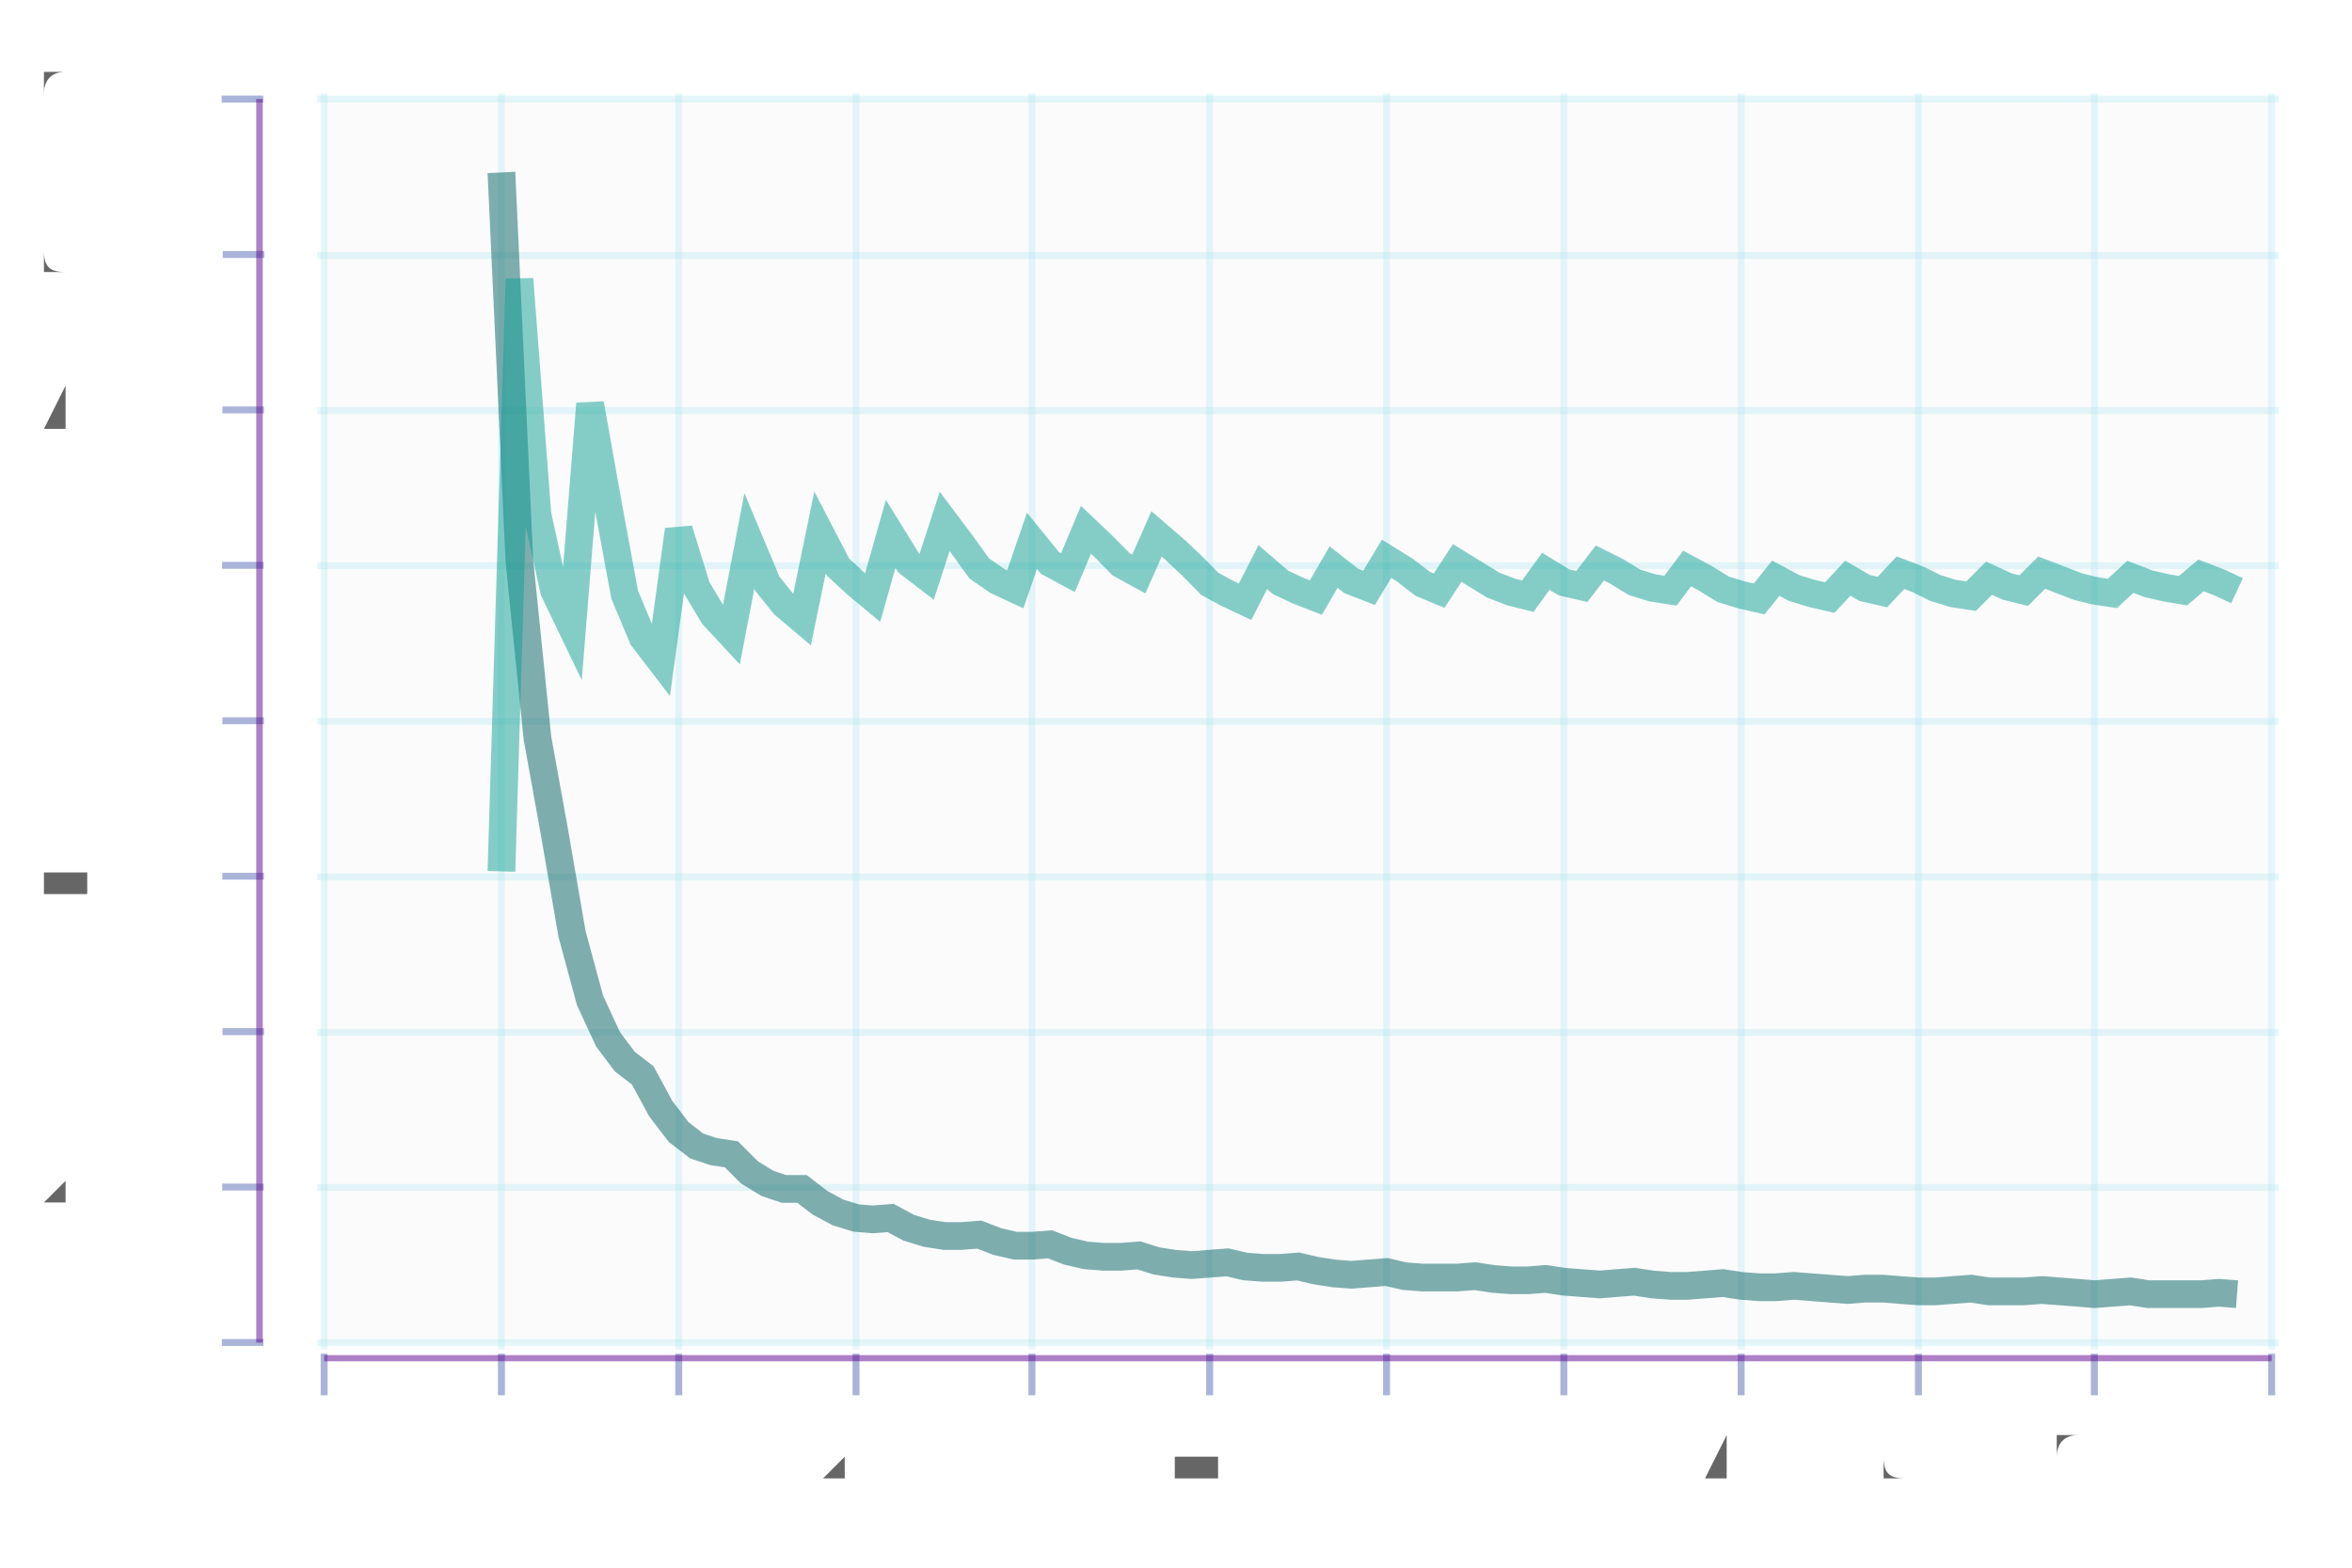
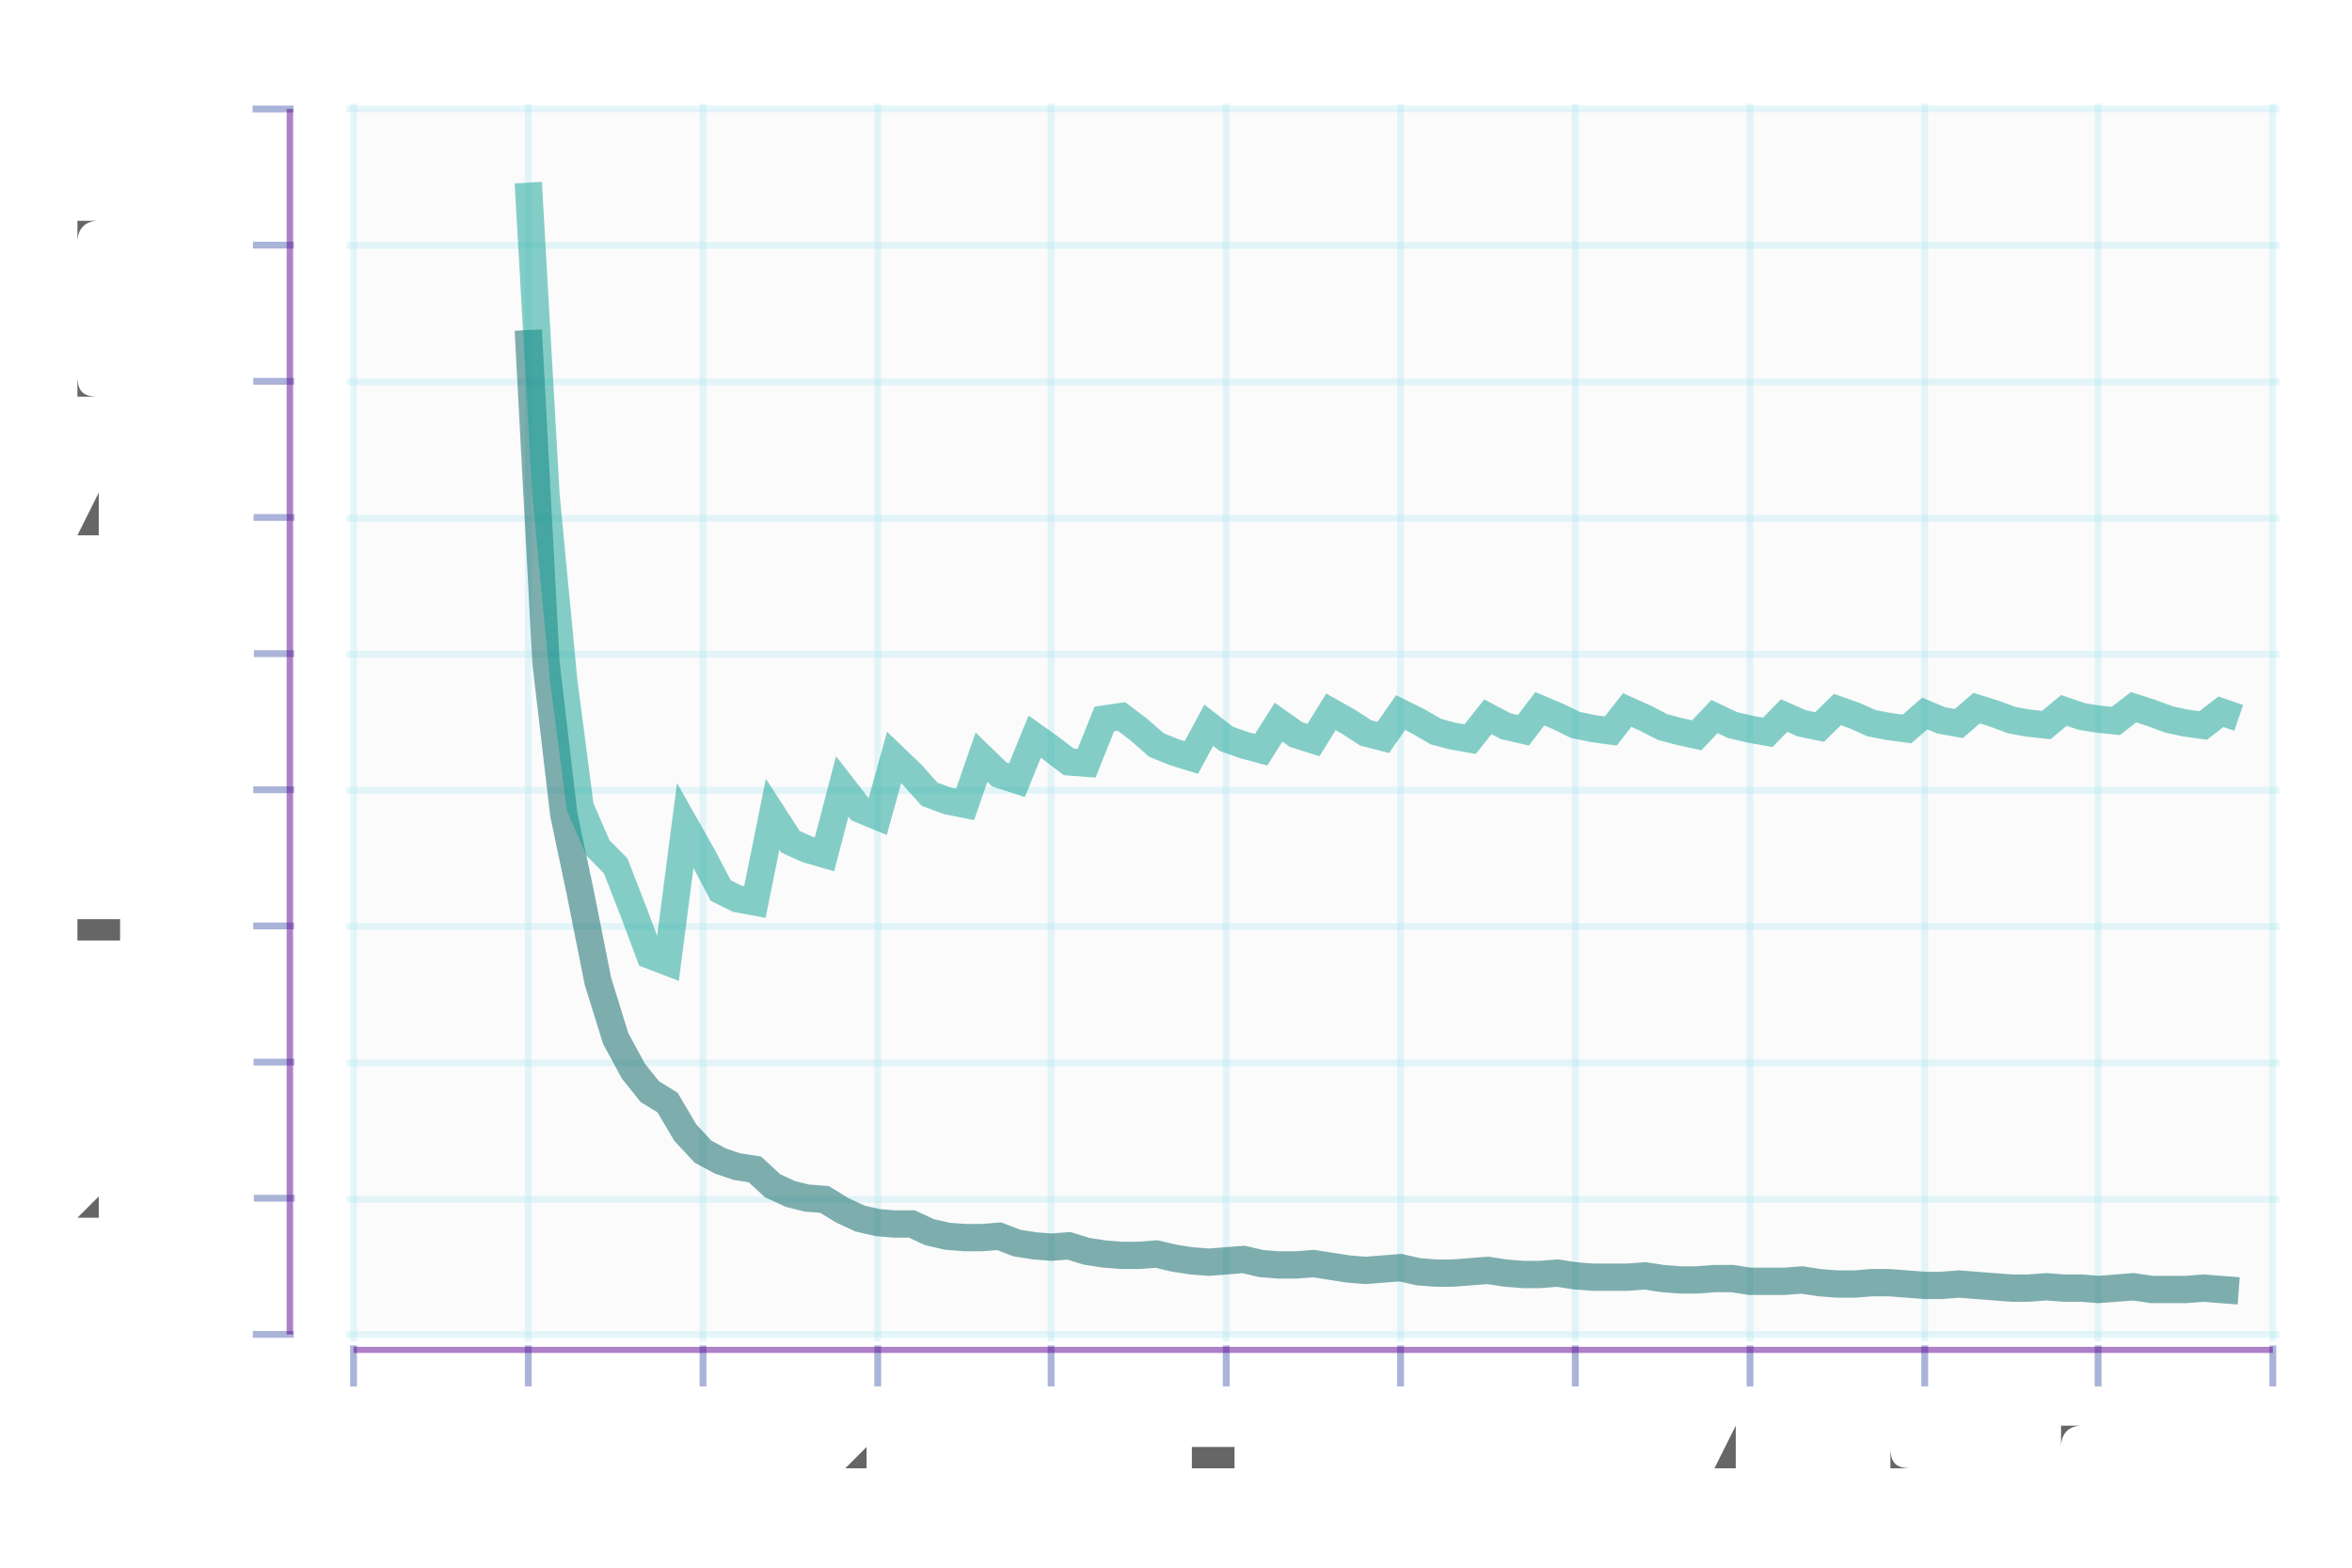
- <svg xmlns="http://www.w3.org/2000/svg" height="300.0" viewBox="-0.895 -0.549 1.698 1.095" width="450.0">
+ <svg xmlns="http://www.w3.org/2000/svg" height="300.0" viewBox="-0.92 -0.549 1.723 1.095" width="450.0">
  <g stroke-opacity="0.0" fill-opacity="3.0e-2" stroke="#000000" stroke-width="0.0" fill="#666666">
    <rect height="0.898" width="1.406" x="-0.661" y="-0.496" />
  </g>
  <g stroke-opacity="0.3" stroke="#a8e5ee" stroke-width="5.0e-3" fill="none">
    <polyline points="-0.666,0.402 0.75,0.402" />
  </g>
  <g stroke-opacity="0.3" stroke="#a8e5ee" stroke-width="5.0e-3" fill="none">
-     <polyline points="-0.666,0.29 0.75,0.29" />
-   </g>
-   <g stroke-opacity="0.3" stroke="#a8e5ee" stroke-width="5.0e-3" fill="none">
-     <polyline points="-0.666,0.178 0.75,0.178" />
-   </g>
-   <g stroke-opacity="0.3" stroke="#a8e5ee" stroke-width="5.0e-3" fill="none">
-     <polyline points="-0.666,6.565656565656564e-2 0.75,6.565656565656564e-2" />
-   </g>
-   <g stroke-opacity="0.3" stroke="#a8e5ee" stroke-width="5.0e-3" fill="none">
-     <polyline points="-0.666,-4.657687991021331e-2 0.75,-4.657687991021331e-2" />
-   </g>
-   <g stroke-opacity="0.3" stroke="#a8e5ee" stroke-width="5.0e-3" fill="none">
-     <polyline points="-0.666,-0.159 0.75,-0.159" />
-   </g>
-   <g stroke-opacity="0.3" stroke="#a8e5ee" stroke-width="5.0e-3" fill="none">
-     <polyline points="-0.666,-0.271 0.75,-0.271" />
-   </g>
-   <g stroke-opacity="0.3" stroke="#a8e5ee" stroke-width="5.0e-3" fill="none">
-     <polyline points="-0.666,-0.383 0.75,-0.383" />
+     <polyline points="-0.666,0.303 0.75,0.303" />
+   </g>
+   <g stroke-opacity="0.3" stroke="#a8e5ee" stroke-width="5.0e-3" fill="none">
+     <polyline points="-0.666,0.203 0.75,0.203" />
+   </g>
+   <g stroke-opacity="0.3" stroke="#a8e5ee" stroke-width="5.0e-3" fill="none">
+     <polyline points="-0.666,0.103 0.75,0.103" />
+   </g>
+   <g stroke-opacity="0.3" stroke="#a8e5ee" stroke-width="5.0e-3" fill="none">
+     <polyline points="-0.666,3.304651452799623e-3 0.75,3.304651452799623e-3" />
+   </g>
+   <g stroke-opacity="0.3" stroke="#a8e5ee" stroke-width="5.0e-3" fill="none">
+     <polyline points="-0.666,-9.645841127322619e-2 0.75,-9.645841127322619e-2" />
+   </g>
+   <g stroke-opacity="0.3" stroke="#a8e5ee" stroke-width="5.0e-3" fill="none">
+     <polyline points="-0.666,-0.196 0.75,-0.196" />
+   </g>
+   <g stroke-opacity="0.3" stroke="#a8e5ee" stroke-width="5.0e-3" fill="none">
+     <polyline points="-0.666,-0.296 0.75,-0.296" />
+   </g>
+   <g stroke-opacity="0.3" stroke="#a8e5ee" stroke-width="5.0e-3" fill="none">
+     <polyline points="-0.666,-0.396 0.75,-0.396" />
  </g>
  <g stroke-opacity="0.3" stroke="#a8e5ee" stroke-width="5.0e-3" fill="none">
    <polyline points="-0.666,-0.496 0.75,-0.496" />
  </g>
  <g fill-opacity="1.0" font-size="5.0e-2" stroke="none" stroke-width="0.0" fill="#666666" text-anchor="end">
    <text x="-0.75" y="0.415">1,000
    </text>
  </g>
  <g fill-opacity="1.0" font-size="5.0e-2" stroke="none" stroke-width="0.0" fill="#666666" text-anchor="end">
-     <text x="-0.75" y="0.303">2,000
-     </text>
-   </g>
-   <g fill-opacity="1.0" font-size="5.0e-2" stroke="none" stroke-width="0.0" fill="#666666" text-anchor="end">
-     <text x="-0.75" y="0.191">3,000
-     </text>
-   </g>
-   <g fill-opacity="1.0" font-size="5.0e-2" stroke="none" stroke-width="0.0" fill="#666666" text-anchor="end">
-     <text x="-0.75" y="7.867564534231197e-2">4,000
-     </text>
-   </g>
-   <g fill-opacity="1.0" font-size="5.0e-2" stroke="none" stroke-width="0.0" fill="#666666" text-anchor="end">
-     <text x="-0.75" y="-3.355780022446697e-2">5,000
-     </text>
-   </g>
-   <g fill-opacity="1.0" font-size="5.0e-2" stroke="none" stroke-width="0.0" fill="#666666" text-anchor="end">
-     <text x="-0.75" y="-0.146">6,000
-     </text>
-   </g>
-   <g fill-opacity="1.0" font-size="5.0e-2" stroke="none" stroke-width="0.0" fill="#666666" text-anchor="end">
-     <text x="-0.75" y="-0.258">7,000
-     </text>
-   </g>
-   <g fill-opacity="1.0" font-size="5.0e-2" stroke="none" stroke-width="0.0" fill="#666666" text-anchor="end">
-     <text x="-0.75" y="-0.37">8,000
-     </text>
-   </g>
-   <g fill-opacity="1.0" font-size="5.0e-2" stroke="none" stroke-width="0.0" fill="#666666" text-anchor="end">
-     <text x="-0.75" y="-0.482">9,000
+     <text x="-0.75" y="0.316">2,000
+     </text>
+   </g>
+   <g fill-opacity="1.0" font-size="5.0e-2" stroke="none" stroke-width="0.0" fill="#666666" text-anchor="end">
+     <text x="-0.75" y="0.216">3,000
+     </text>
+   </g>
+   <g fill-opacity="1.0" font-size="5.0e-2" stroke="none" stroke-width="0.0" fill="#666666" text-anchor="end">
+     <text x="-0.75" y="0.116">4,000
+     </text>
+   </g>
+   <g fill-opacity="1.0" font-size="5.0e-2" stroke="none" stroke-width="0.0" fill="#666666" text-anchor="end">
+     <text x="-0.75" y="1.6323731138545905e-2">5,000
+     </text>
+   </g>
+   <g fill-opacity="1.0" font-size="5.0e-2" stroke="none" stroke-width="0.0" fill="#666666" text-anchor="end">
+     <text x="-0.75" y="-8.343933158747985e-2">6,000
+     </text>
+   </g>
+   <g fill-opacity="1.0" font-size="5.0e-2" stroke="none" stroke-width="0.0" fill="#666666" text-anchor="end">
+     <text x="-0.75" y="-0.183">7,000
+     </text>
+   </g>
+   <g fill-opacity="1.0" font-size="5.0e-2" stroke="none" stroke-width="0.0" fill="#666666" text-anchor="end">
+     <text x="-0.75" y="-0.283">8,000
+     </text>
+   </g>
+   <g fill-opacity="1.0" font-size="5.0e-2" stroke="none" stroke-width="0.0" fill="#666666" text-anchor="end">
+     <text x="-0.75" y="-0.383">9,000
+     </text>
+   </g>
+   <g fill-opacity="1.0" font-size="5.0e-2" stroke="none" stroke-width="0.0" fill="#666666" text-anchor="end">
+     <text x="-0.75" y="-0.482">10,000
    </text>
  </g>
  <g stroke-opacity="0.4" fill-opacity="1.0" stroke="#2c429d" stroke-width="5.0e-3" fill="#5f0391">
    <g transform="rotate(-90.0, -0.7194624, 0.4023569)">
      <polyline points="-0.719,0.417 -0.719,0.387" />
    </g>
-     <g transform="rotate(-90.0, -0.7194624, 0.2901235)">
-       <polyline points="-0.719,0.305 -0.719,0.275" />
-     </g>
-     <g transform="rotate(-90.0, -0.7194624, 0.17789)">
-       <polyline points="-0.719,0.193 -0.719,0.163" />
-     </g>
-     <g transform="rotate(-90.0, -0.7194624, 6.565656565656564e-2)">
-       <polyline points="-0.719,8.065656565656563e-2 -0.719,5.0656565656565636e-2" />
-     </g>
-     <g transform="rotate(-90.0, -0.7194624, -4.657687991021331e-2)">
-       <polyline points="-0.719,-3.157687991021331e-2 -0.719,-6.157687991021331e-2" />
-     </g>
-     <g transform="rotate(-90.0, -0.7194624, -0.1588103)">
-       <polyline points="-0.719,-0.144 -0.719,-0.174" />
-     </g>
-     <g transform="rotate(-90.0, -0.7194624, -0.2710438)">
-       <polyline points="-0.719,-0.256 -0.719,-0.286" />
-     </g>
-     <g transform="rotate(-90.0, -0.7194624, -0.3832772)">
-       <polyline points="-0.719,-0.368 -0.719,-0.398" />
+     <g transform="rotate(-90.0, -0.7194624, 0.3025938)">
+       <polyline points="-0.719,0.318 -0.719,0.288" />
+     </g>
+     <g transform="rotate(-90.0, -0.7194624, 0.2028308)">
+       <polyline points="-0.719,0.218 -0.719,0.188" />
+     </g>
+     <g transform="rotate(-90.0, -0.7194624, 0.1030677)">
+       <polyline points="-0.719,0.118 -0.719,8.806771417882527e-2" />
+     </g>
+     <g transform="rotate(-90.0, -0.7194624, 3.304651452799623e-3)">
+       <polyline points="-0.719,1.8304651452799622e-2 -0.719,-1.1695348547200377e-2" />
+     </g>
+     <g transform="rotate(-90.0, -0.7194624, -9.645841127322619e-2)">
+       <polyline points="-0.719,-8.145841127322619e-2 -0.719,-0.111" />
+     </g>
+     <g transform="rotate(-90.0, -0.7194624, -0.1962215)">
+       <polyline points="-0.719,-0.181 -0.719,-0.211" />
+     </g>
+     <g transform="rotate(-90.0, -0.7194624, -0.2959845)">
+       <polyline points="-0.719,-0.281 -0.719,-0.311" />
+     </g>
+     <g transform="rotate(-90.0, -0.7194624, -0.3957476)">
+       <polyline points="-0.719,-0.381 -0.719,-0.411" />
    </g>
    <g transform="rotate(-90.0, -0.7194624, -0.4955107)">
      <polyline points="-0.719,-0.481 -0.719,-0.511" />
    </g>
  </g>
  <g stroke-opacity="0.0" fill-opacity="0.5" stroke="#666666" stroke-width="0.0" fill="#5f0391">
    <rect height="0.898" width="4.687280283736772e-3" x="-0.71" y="-0.496" />
  </g>
  <g stroke-opacity="0.3" stroke="#a8e5ee" stroke-width="5.0e-3" fill="none">
    <polyline points="-0.661,0.407 -0.661,-0.5" />
  </g>
  <g stroke-opacity="0.3" stroke="#a8e5ee" stroke-width="5.0e-3" fill="none">
    <polyline points="-0.533,0.407 -0.533,-0.5" />
  </g>
  <g stroke-opacity="0.3" stroke="#a8e5ee" stroke-width="5.0e-3" fill="none">
    <polyline points="-0.405,0.407 -0.405,-0.5" />
  </g>
  <g stroke-opacity="0.3" stroke="#a8e5ee" stroke-width="5.0e-3" fill="none">
    <polyline points="-0.277,0.407 -0.277,-0.5" />
  </g>
  <g stroke-opacity="0.3" stroke="#a8e5ee" stroke-width="5.0e-3" fill="none">
    <polyline points="-0.15,0.407 -0.15,-0.5" />
  </g>
  <g stroke-opacity="0.3" stroke="#a8e5ee" stroke-width="5.0e-3" fill="none">
    <polyline points="-2.169678125883301e-2,0.407 -2.169678125883301e-2,-0.5" />
  </g>
  <g stroke-opacity="0.3" stroke="#a8e5ee" stroke-width="5.0e-3" fill="none">
    <polyline points="0.106,0.407 0.106,-0.5" />
  </g>
  <g stroke-opacity="0.3" stroke="#a8e5ee" stroke-width="5.0e-3" fill="none">
    <polyline points="0.234,0.407 0.234,-0.5" />
  </g>
  <g stroke-opacity="0.3" stroke="#a8e5ee" stroke-width="5.0e-3" fill="none">
    <polyline points="0.362,0.407 0.362,-0.5" />
  </g>
  <g stroke-opacity="0.3" stroke="#a8e5ee" stroke-width="5.0e-3" fill="none">
    <polyline points="0.49,0.407 0.49,-0.5" />
  </g>
  <g stroke-opacity="0.3" stroke="#a8e5ee" stroke-width="5.0e-3" fill="none">
    <polyline points="0.617,0.407 0.617,-0.5" />
  </g>
  <g stroke-opacity="0.3" stroke="#a8e5ee" stroke-width="5.0e-3" fill="none">
    <polyline points="0.745,0.407 0.745,-0.5" />
  </g>
  <g fill-opacity="1.0" font-size="5.0e-2" stroke="none" stroke-width="0.0" fill="#666666" text-anchor="middle">
    <text x="-0.661" y="0.5">-10
    </text>
  </g>
  <g fill-opacity="1.0" font-size="5.0e-2" stroke="none" stroke-width="0.0" fill="#666666" text-anchor="middle">
    <text x="-0.533" y="0.5">0
    </text>
  </g>
  <g fill-opacity="1.0" font-size="5.0e-2" stroke="none" stroke-width="0.0" fill="#666666" text-anchor="middle">
    <text x="-0.405" y="0.5">10
    </text>
  </g>
  <g fill-opacity="1.0" font-size="5.0e-2" stroke="none" stroke-width="0.0" fill="#666666" text-anchor="middle">
    <text x="-0.277" y="0.5">20
    </text>
  </g>
  <g fill-opacity="1.0" font-size="5.0e-2" stroke="none" stroke-width="0.0" fill="#666666" text-anchor="middle">
    <text x="-0.15" y="0.5">30
    </text>
  </g>
  <g fill-opacity="1.0" font-size="5.0e-2" stroke="none" stroke-width="0.0" fill="#666666" text-anchor="middle">
    <text x="-2.169678125883301e-2" y="0.5">40
    </text>
  </g>
  <g fill-opacity="1.0" font-size="5.0e-2" stroke="none" stroke-width="0.0" fill="#666666" text-anchor="middle">
    <text x="0.106" y="0.5">50
    </text>
  </g>
  <g fill-opacity="1.0" font-size="5.0e-2" stroke="none" stroke-width="0.0" fill="#666666" text-anchor="middle">
    <text x="0.234" y="0.5">60
    </text>
  </g>
  <g fill-opacity="1.0" font-size="5.0e-2" stroke="none" stroke-width="0.0" fill="#666666" text-anchor="middle">
    <text x="0.362" y="0.5">70
    </text>
  </g>
  <g fill-opacity="1.0" font-size="5.0e-2" stroke="none" stroke-width="0.0" fill="#666666" text-anchor="middle">
    <text x="0.49" y="0.5">80
    </text>
  </g>
  <g fill-opacity="1.0" font-size="5.0e-2" stroke="none" stroke-width="0.0" fill="#666666" text-anchor="middle">
    <text x="0.617" y="0.5">90
    </text>
  </g>
  <g fill-opacity="1.0" font-size="5.0e-2" stroke="none" stroke-width="0.0" fill="#666666" text-anchor="middle">
    <text x="0.745" y="0.5">100
    </text>
  </g>
  <g stroke-opacity="0.4" fill-opacity="1.0" stroke="#2c429d" stroke-width="5.0e-3" fill="#5f0391">
    <polyline points="-0.661,0.44 -0.661,0.41" />
    <polyline points="-0.533,0.44 -0.533,0.41" />
    <polyline points="-0.405,0.44 -0.405,0.41" />
    <polyline points="-0.277,0.44 -0.277,0.41" />
    <polyline points="-0.15,0.44 -0.15,0.41" />
    <polyline points="-2.169678125883301e-2,0.44 -2.169678125883301e-2,0.41" />
    <polyline points="0.106,0.44 0.106,0.41" />
    <polyline points="0.234,0.44 0.234,0.41" />
    <polyline points="0.362,0.44 0.362,0.41" />
    <polyline points="0.49,0.44 0.49,0.41" />
    <polyline points="0.617,0.44 0.617,0.41" />
    <polyline points="0.745,0.44 0.745,0.41" />
  </g>
  <g stroke-opacity="0.0" fill-opacity="0.5" stroke="#666666" stroke-width="0.0" fill="#5f0391">
    <rect height="4.489337822671191e-3" width="1.406" x="-0.661" y="0.411" />
  </g>
  <g stroke-opacity="0.5" stroke="#026062" stroke-width="2.0e-2" fill="none">
-     <polyline points="-0.533,-0.443 -0.52,-0.162 -0.507,-3.456151855442724e-2 -0.495,3.183109197967238e-2 -0.482,0.107 -0.469,0.155 -0.456,0.183 -0.444,0.199 -0.431,0.209 -0.418,0.233 -0.405,0.25 -0.392,0.26 -0.38,0.264 -0.367,0.266 -0.354,0.279 -0.341,0.287 -0.329,0.291 -0.316,0.291 -0.303,0.301 -0.29,0.308 -0.277,0.312 -0.265,0.313 -0.252,0.312 -0.239,0.319 -0.226,0.323 -0.213,0.325 -0.201,0.325 -0.188,0.324 -0.175,0.329 -0.162,0.332 -0.15,0.332 -0.137,0.331 -0.124,0.336 -0.111,0.339 -9.839773135634267e-2,0.34 -8.561423967342452e-2,0.34 -7.283074799050615e-2,0.339 -6.004725630758789e-2,0.343 -4.7263764624669524e-2,0.345 -3.448027294175127e-2,0.346 -2.169678125883301e-2,0.345 -8.913289575914751e-3,0.344 3.8702021070035064e-3,0.347 1.6653693789921764e-2,0.348 2.9437185472840022e-2,0.348 4.22206771557585e-2,0.347 5.500416883867654e-2,0.35 6.778766052159502e-2,0.352 8.057115220451305e-2,0.353 9.335464388743153e-2,0.352 0.106,0.351 0.119,0.354 0.132,0.355 0.144,0.355 0.157,0.355 0.17,0.354 0.183,0.356 0.196,0.357 0.208,0.357 0.221,0.356 0.234,0.358 0.247,0.359 0.26,0.36 0.272,0.359 0.285,0.358 0.298,0.36 0.311,0.361 0.323,0.361 0.336,0.36 0.349,0.359 0.362,0.361 0.375,0.362 0.387,0.362 0.4,0.361 0.413,0.362 0.426,0.363 0.439,0.364 0.451,0.363 0.464,0.363 0.477,0.364 0.49,0.365 0.502,0.365 0.515,0.364 0.528,0.363 0.541,0.365 0.554,0.365 0.566,0.365 0.579,0.364 0.592,0.365 0.605,0.366 0.617,0.367 0.63,0.366 0.643,0.365 0.656,0.367 0.669,0.367 0.681,0.367 0.694,0.367 0.707,0.366 0.72,0.367" />
+     <polyline points="-0.533,-0.334 -0.52,-8.989827466477729e-2 -0.507,2.0882196829057564e-2 -0.495,7.77119833187433e-2 -0.482,0.143 -0.469,0.185 -0.456,0.209 -0.444,0.224 -0.431,0.232 -0.418,0.254 -0.405,0.268 -0.392,0.275 -0.38,0.279 -0.367,0.281 -0.354,0.293 -0.341,0.299 -0.329,0.302 -0.316,0.303 -0.303,0.311 -0.29,0.317 -0.277,0.32 -0.265,0.321 -0.252,0.321 -0.239,0.327 -0.226,0.33 -0.213,0.331 -0.201,0.331 -0.188,0.33 -0.175,0.335 -0.162,0.337 -0.15,0.338 -0.137,0.337 -0.124,0.341 -0.111,0.343 -9.839773135634267e-2,0.344 -8.561423967342452e-2,0.344 -7.283074799050615e-2,0.343 -6.004725630758789e-2,0.346 -4.7263764624669524e-2,0.348 -3.448027294175127e-2,0.349 -2.169678125883301e-2,0.348 -8.913289575914751e-3,0.347 3.8702021070035064e-3,0.35 1.6653693789921764e-2,0.351 2.9437185472840022e-2,0.351 4.22206771557585e-2,0.35 5.500416883867654e-2,0.352 6.778766052159502e-2,0.354 8.057115220451305e-2,0.355 9.335464388743153e-2,0.354 0.106,0.353 0.119,0.356 0.132,0.357 0.144,0.357 0.157,0.356 0.17,0.355 0.183,0.357 0.196,0.358 0.208,0.358 0.221,0.357 0.234,0.359 0.247,0.36 0.26,0.36 0.272,0.36 0.285,0.359 0.298,0.361 0.311,0.362 0.323,0.362 0.336,0.361 0.349,0.361 0.362,0.363 0.375,0.363 0.387,0.363 0.4,0.362 0.413,0.364 0.426,0.365 0.439,0.365 0.451,0.364 0.464,0.364 0.477,0.365 0.49,0.366 0.502,0.366 0.515,0.365 0.528,0.366 0.541,0.367 0.554,0.368 0.566,0.368 0.579,0.367 0.592,0.368 0.605,0.368 0.617,0.369 0.63,0.368 0.643,0.367 0.656,0.369 0.669,0.369 0.681,0.369 0.694,0.368 0.707,0.369 0.72,0.37" />
  </g>
  <g stroke-opacity="0.5" stroke="#0ea194" stroke-width="2.0e-2" fill="none">
-     <polyline points="-0.533,6.1726168583730756e-2 -0.52,-0.366 -0.507,-0.196 -0.495,-0.141 -0.482,-0.114 -0.469,-0.276 -0.456,-0.203 -0.444,-0.138 -0.431,-0.107 -0.418,-9.001751167185945e-2 -0.405,-0.185 -0.392,-0.143 -0.38,-0.123 -0.367,-0.109 -0.354,-0.177 -0.341,-0.146 -0.329,-0.131 -0.316,-0.12 -0.303,-0.183 -0.29,-0.158 -0.277,-0.146 -0.265,-0.136 -0.252,-0.182 -0.239,-0.161 -0.226,-0.151 -0.213,-0.191 -0.201,-0.175 -0.188,-0.157 -0.175,-0.148 -0.162,-0.142 -0.15,-0.177 -0.137,-0.161 -0.124,-0.154 -0.111,-0.185 -9.839773135634267e-2,-0.173 -8.561423967342452e-2,-0.16 -7.283074799050615e-2,-0.153 -6.004725630758789e-2,-0.182 -4.7263764624669524e-2,-0.171 -3.448027294175127e-2,-0.159 -2.169678125883301e-2,-0.146 -8.913289575914751e-3,-0.139 3.8702021070035064e-3,-0.133 1.6653693789921764e-2,-0.158 2.9437185472840022e-2,-0.147 4.22206771557585e-2,-0.141 5.500416883867654e-2,-0.136 6.778766052159502e-2,-0.158 8.057115220451305e-2,-0.148 9.335464388743153e-2,-0.143 0.106,-0.164 0.119,-0.156 0.132,-0.146 0.144,-0.141 0.157,-0.161 0.17,-0.153 0.183,-0.145 0.196,-0.14 0.208,-0.137 0.221,-0.155 0.234,-0.147 0.247,-0.144 0.26,-0.161 0.272,-0.155 0.285,-0.147 0.298,-0.143 0.311,-0.141 0.323,-0.157 0.336,-0.15 0.349,-0.142 0.362,-0.138 0.375,-0.135 0.387,-0.15 0.4,-0.143 0.413,-0.139 0.426,-0.136 0.439,-0.15 0.451,-0.143 0.464,-0.14 0.477,-0.154 0.49,-0.149 0.502,-0.143 0.515,-0.139 0.528,-0.137 0.541,-0.15 0.554,-0.144 0.566,-0.141 0.579,-0.154 0.592,-0.149 0.605,-0.144 0.617,-0.141 0.63,-0.139 0.643,-0.151 0.656,-0.146 0.669,-0.143 0.681,-0.141 0.694,-0.152 0.707,-0.147 0.72,-0.141" />
+     <polyline points="-0.533,-0.442 -0.52,-0.213 -0.507,-7.685979669400733e-2 -0.495,1.5429376057783162e-2 -0.482,4.538094436962131e-2 -0.469,5.856984049233149e-2 -0.456,9.196790140032046e-2 -0.444,0.124 -0.431,0.129 -0.418,2.8903360309055992e-2 -0.405,5.190805318592623e-2 -0.392,7.668742221113067e-2 -0.38,8.266550049627341e-2 -0.367,8.506956431065843e-2 -0.354,2.080181318724722e-2 -0.341,4.086914686915066e-2 -0.329,4.633698292921462e-2 -0.316,5.011315518410203e-2 -0.303,3.8832919684667067e-4 -0.29,1.7072154178628285e-2 -0.277,2.2446598400407136e-2 -0.265,-2.087116174654191e-2 -0.252,-8.373243245880735e-3 -0.239,6.148863224807177e-3 -0.226,1.095290774641744e-2 -0.213,1.3564498298694827e-2 -0.201,-2.1023016141767714e-2 -0.188,-8.426988886488296e-3 -0.175,-4.191400467029038e-3 -0.162,-3.6074985551031946e-2 -0.15,-2.7510686008408447e-2 -0.137,-1.7576414698943554e-2 -0.124,-1.6581399459177026e-2 -0.111,-4.901838015632065e-2 -9.839773135634267e-2,-5.0856239033914896e-2 -8.561423967342452e-2,-4.11503049194164e-2 -7.283074799050615e-2,-2.9961848168194027e-2 -6.004725630758789e-2,-2.4757791774514426e-2 -4.7263764624669524e-2,-2.078880542466588e-2 -3.448027294175127e-2,-4.4410987731876905e-2 -2.169678125883301e-2,-3.44783180214745e-2 -8.913289575914751e-3,-2.9938223038061484e-2 3.8702021070035064e-3,-2.6505206876095366e-2 1.6653693789921764e-2,-4.667789662824284e-2 2.9437185472840022e-2,-3.7609485429654366e-2 4.22206771557585e-2,-3.358271605952434e-2 5.500416883867654e-2,-5.423872085352088e-2 6.778766052159502e-2,-4.7062326007419664e-2 8.057115220451305e-2,-3.876077103684061e-2 9.335464388743153e-2,-3.5494610439724905e-2 0.106,-5.369664763889448e-2 0.119,-4.725727179451944e-2 0.132,-3.972987709735509e-2 0.144,-3.65334480656232e-2 0.157,-3.428619088513818e-2 0.17,-5.063485084581021e-2 0.183,-4.374761973414565e-2 0.196,-4.074106822617596e-2 0.208,-5.651081363825872e-2 0.221,-5.105264877891624e-2 0.234,-4.467039233447534e-2 0.247,-4.198898188374478e-2 0.26,-4.021527036314365e-2 0.272,-5.560399962052898e-2 0.285,-4.976831199835963e-2 0.298,-4.309453883451564e-2 0.311,-3.967043016964744e-2 0.323,-3.7095127551101004e-2 0.336,-5.083542627408777e-2 0.349,-4.4616225706308965e-2 0.362,-4.156532969258797e-2 0.375,-3.923148817309763e-2 0.387,-5.153046032934294e-2 0.4,-4.580190038657239e-2 0.413,-4.315878505381365e-2 0.426,-5.594144335856421e-2 0.439,-5.1338807313499935e-2 0.451,-4.5945702466691385e-2 0.464,-4.3469578205399095e-2 0.477,-4.1708280573892864e-2 0.49,-5.3040359393509484e-2 0.502,-4.802133015063614e-2 0.515,-4.572268193336326e-2 0.528,-5.696648134343352e-2 0.541,-5.291007785919377e-2 0.554,-4.811912233252069e-2 0.566,-4.598090563279056e-2 0.579,-4.457003520080394e-2 0.592,-5.528870741283076e-2 0.605,-5.084577814966296e-2 0.617,-4.890479557935401e-2 0.63,-4.7578175782935994e-2 0.643,-5.764528284493142e-2 0.656,-5.3432943794183174e-2 0.669,-4.864890102910624e-2 0.681,-4.6060167320197354e-2 0.694,-4.4274869686860896e-2 0.707,-5.430915281210613e-2 0.72,-4.985310188808445e-2" />
  </g>
</svg>
